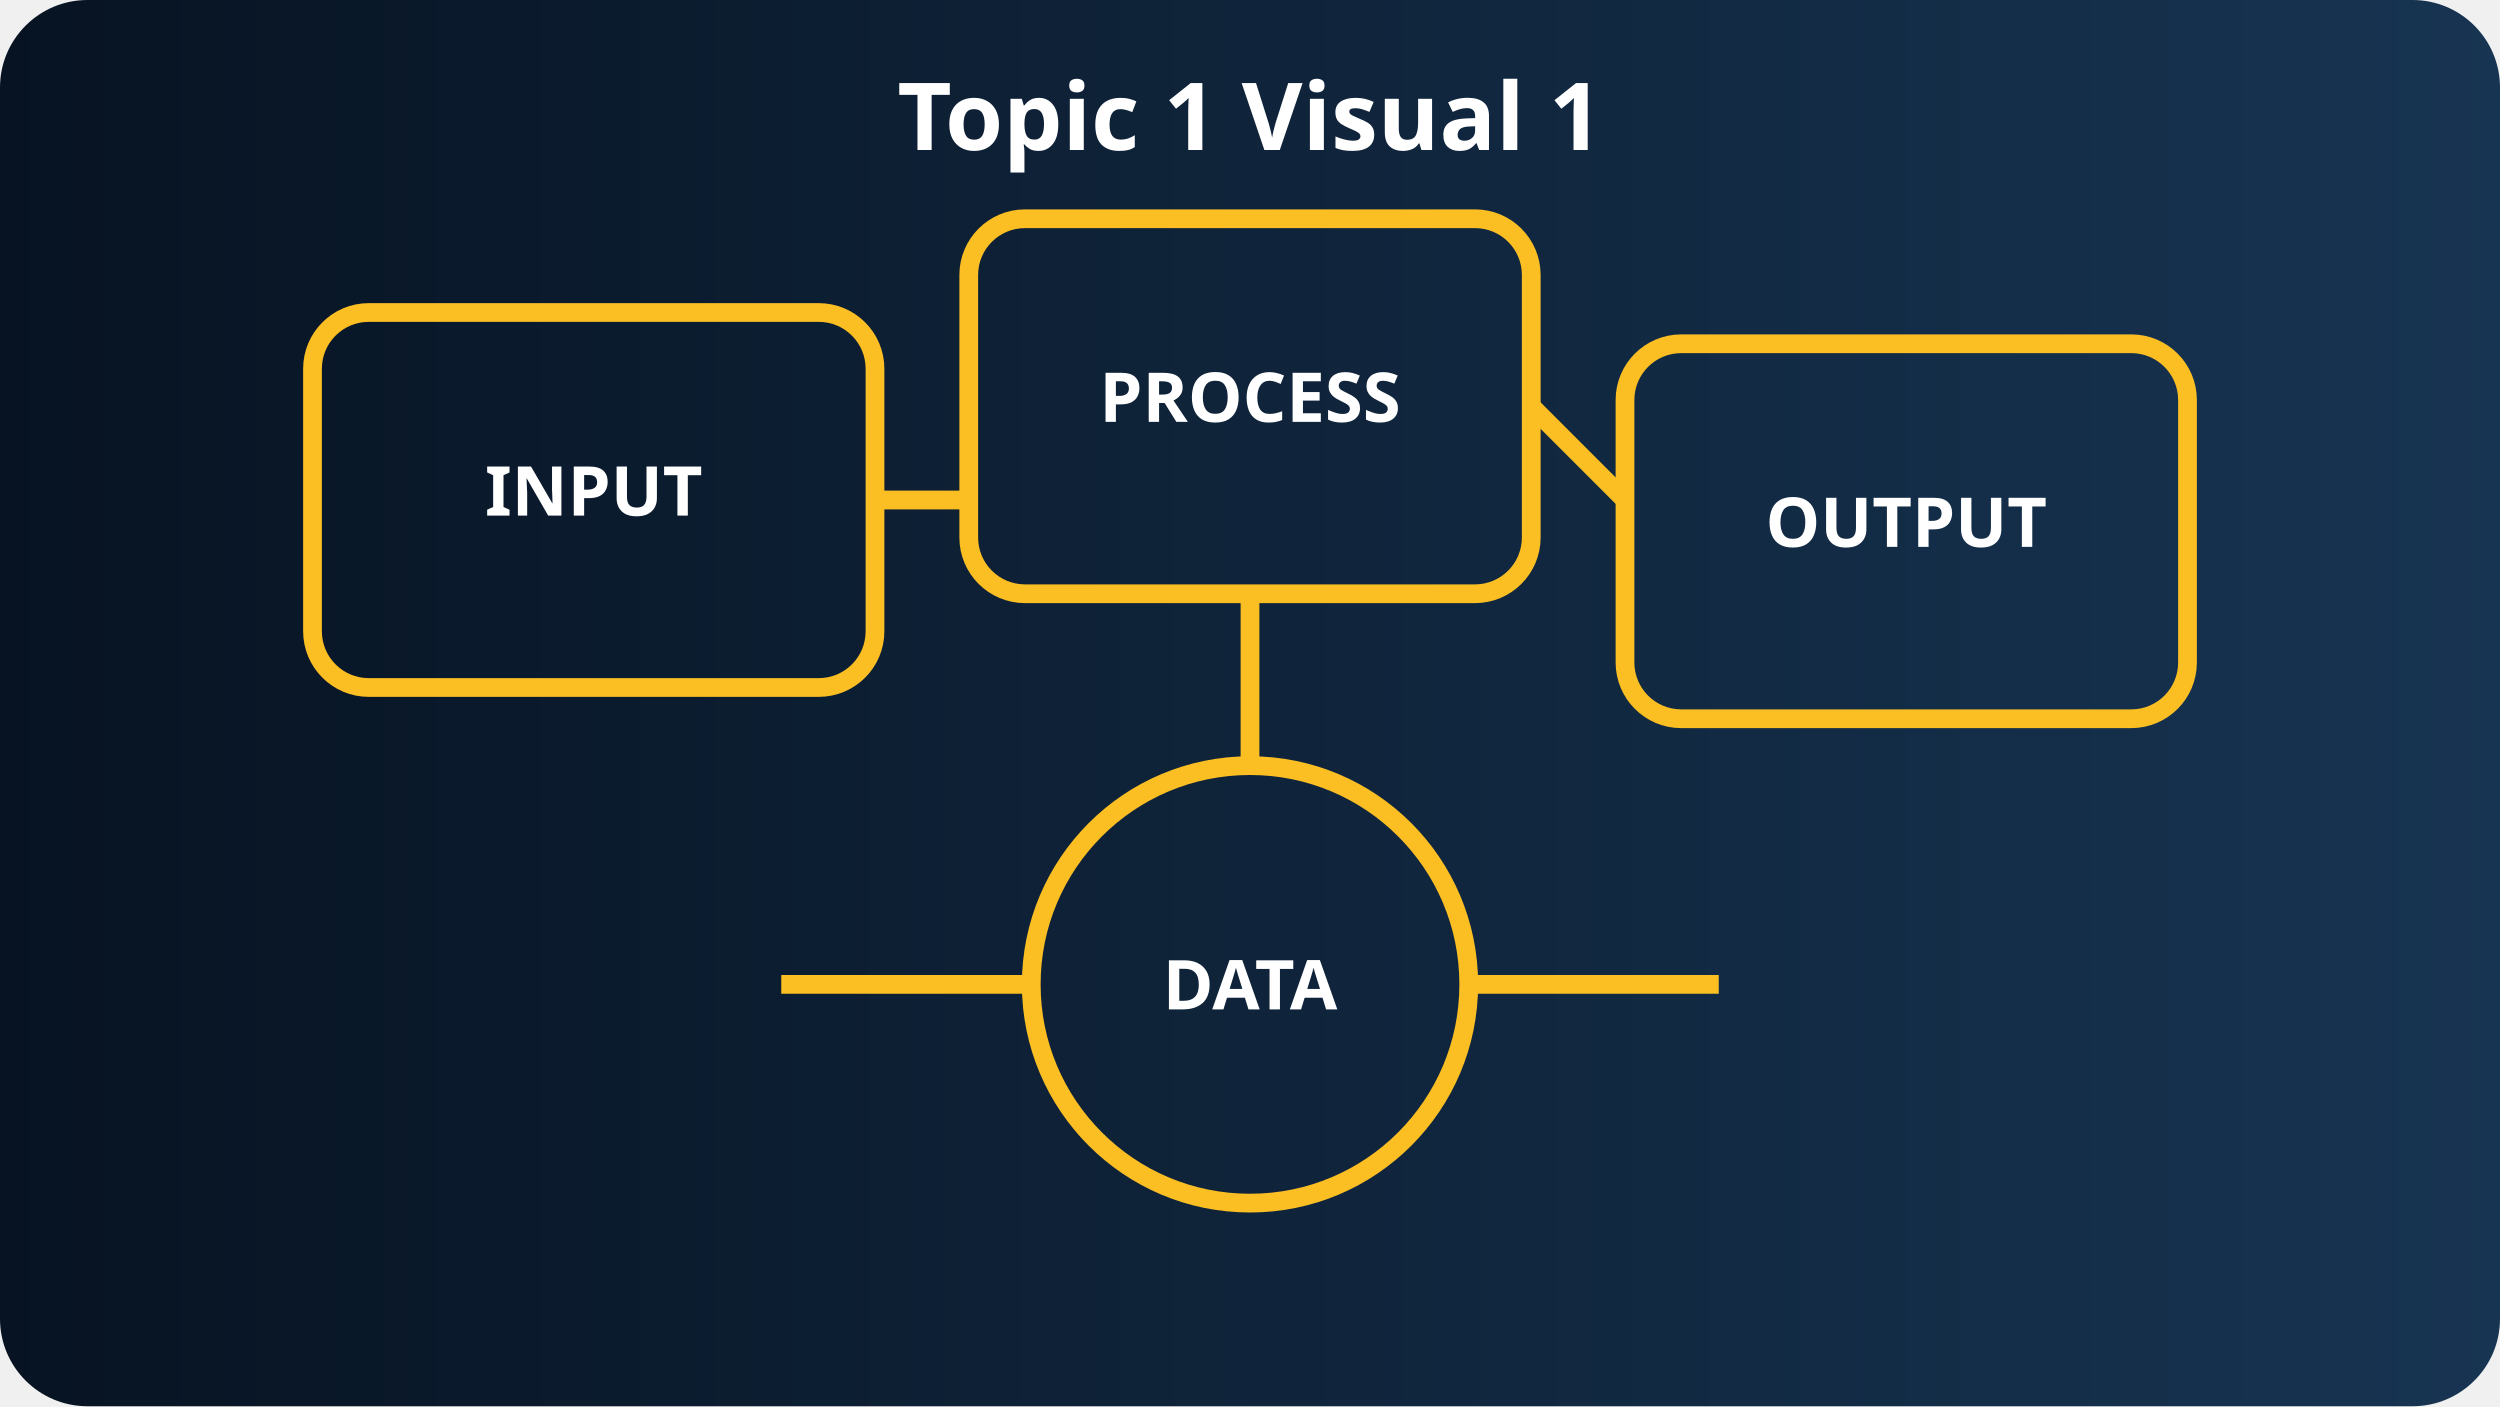
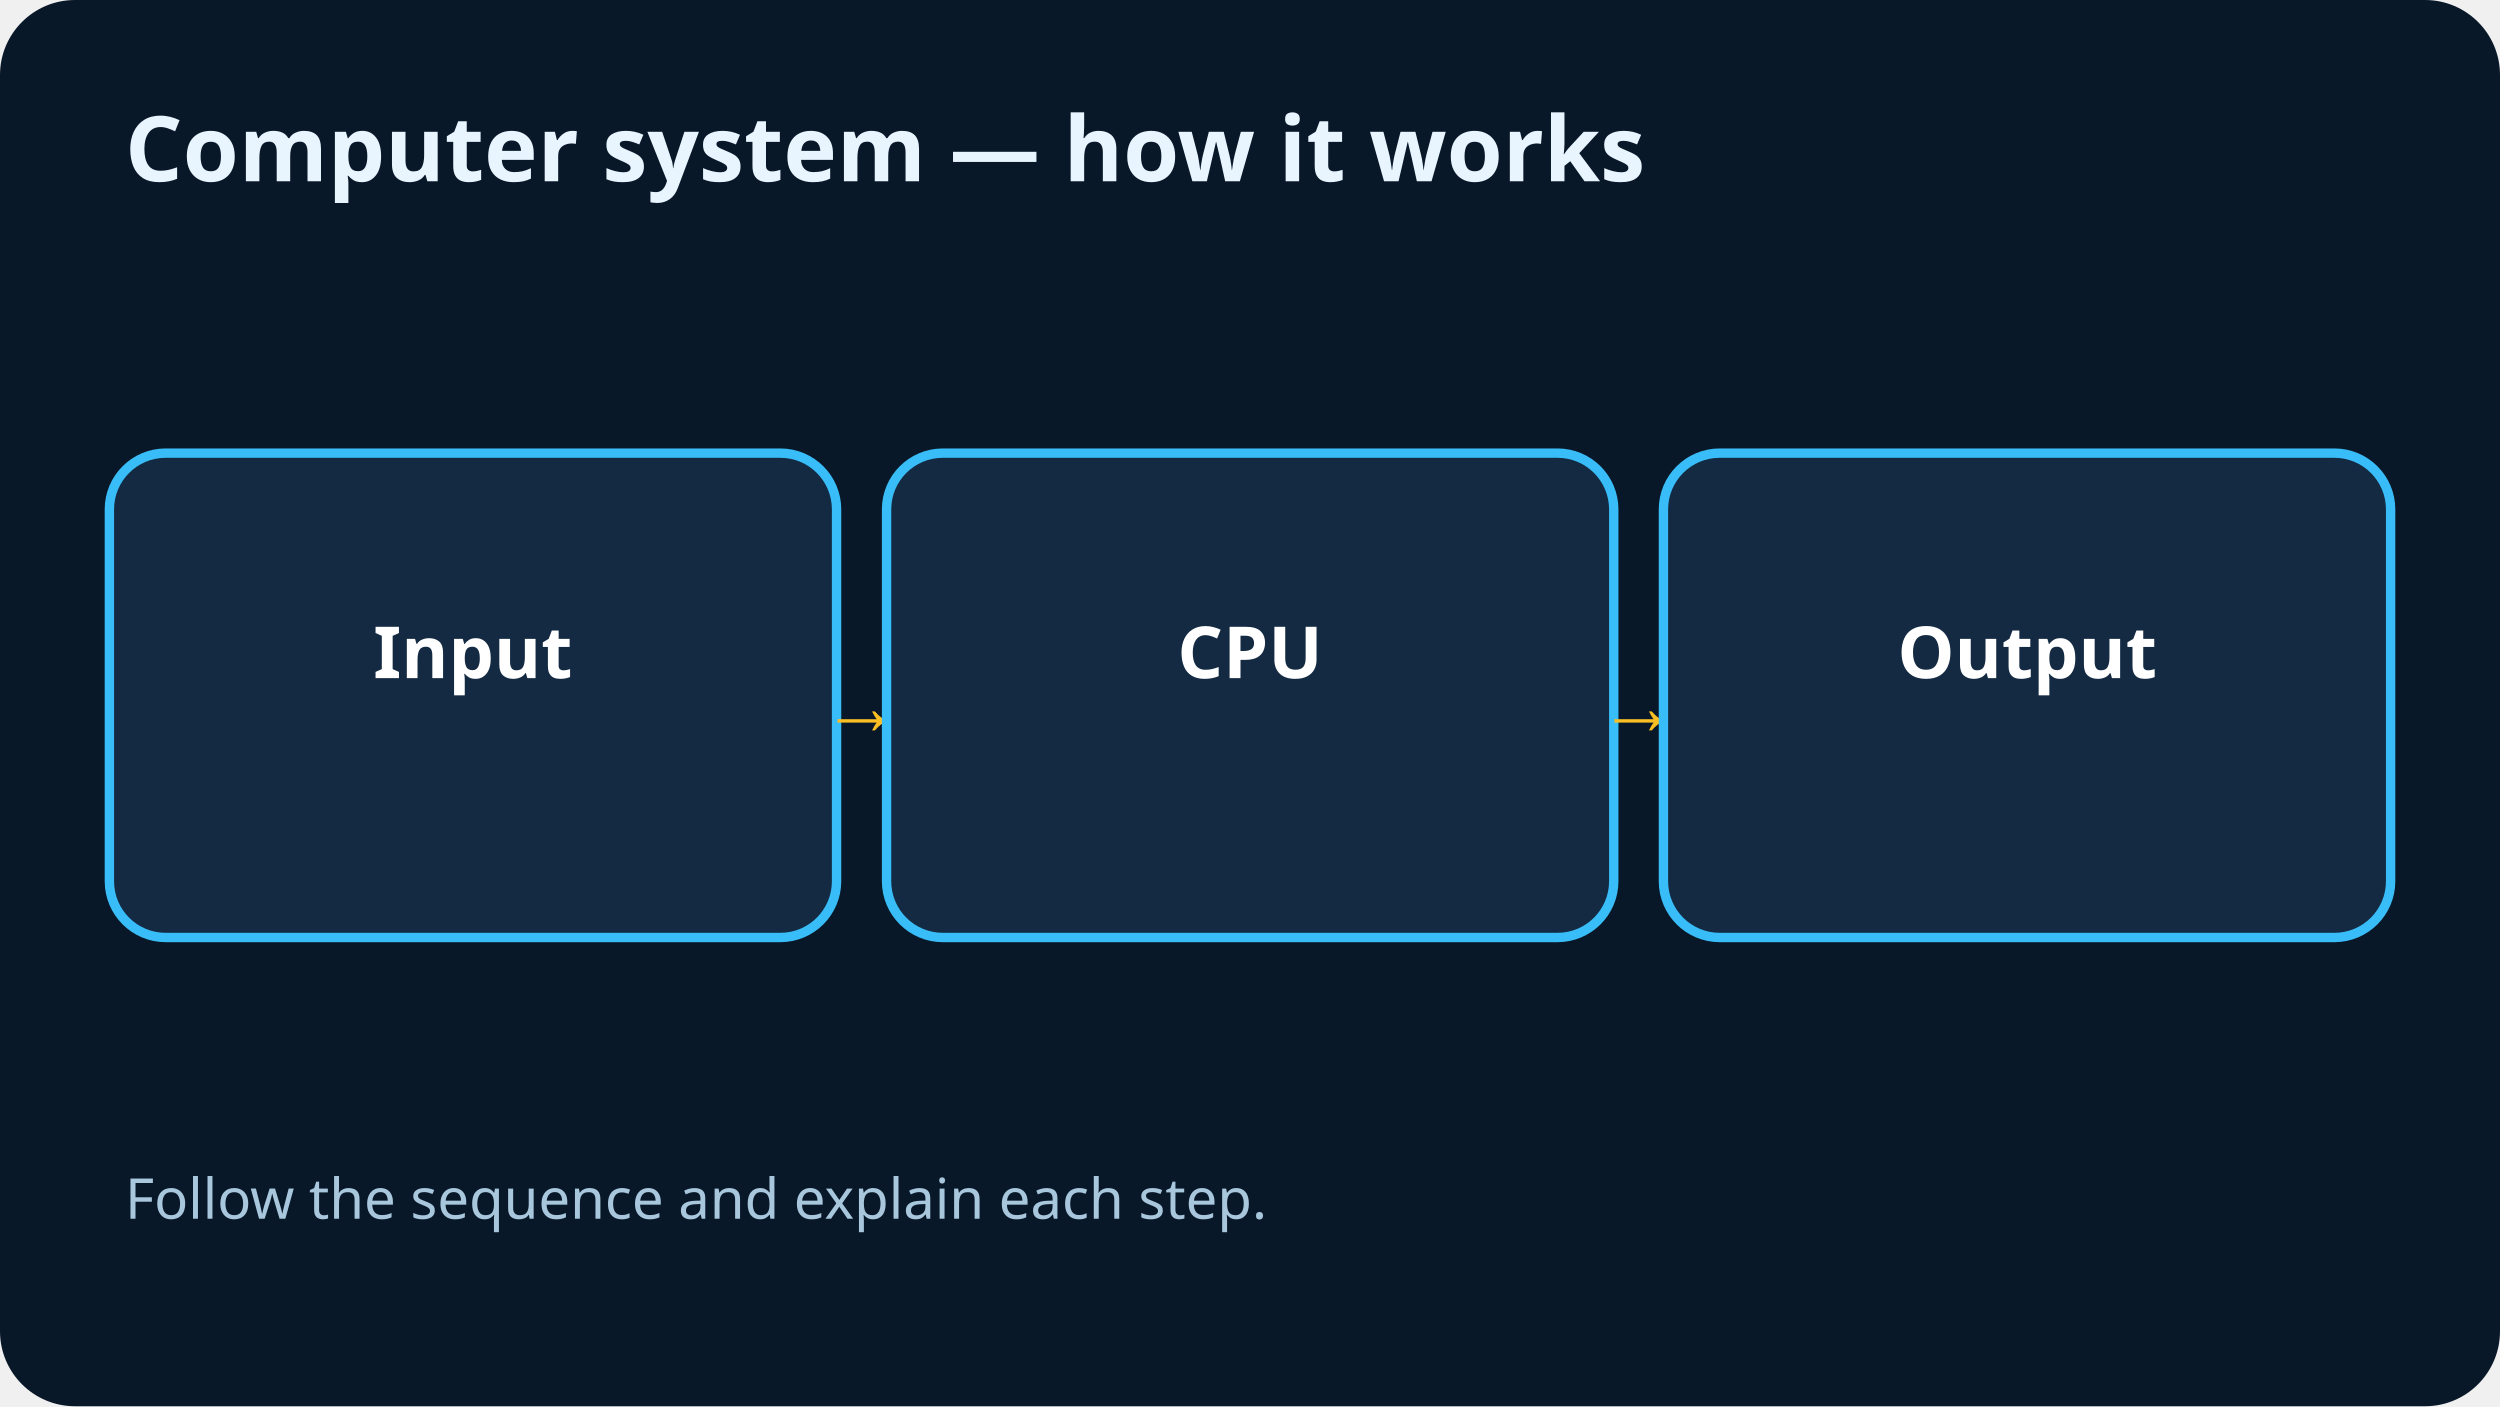
- <svg xmlns="http://www.w3.org/2000/svg" viewBox="0 0 800 450">
-   <defs>
-     <linearGradient id="g" x1="0" x2="1">
-       <stop stop-color="#071322" />
-       <stop offset="1" stop-color="#173452" />
-     </linearGradient>
-   </defs>
-   <rect width="800" height="450" rx="28" fill="url(#g)" />
-   <g fill="none" stroke="#fbbf24" stroke-width="6">
-     <rect x="100" y="100" width="180" height="120" rx="18" />
-     <rect x="310" y="70" width="180" height="120" rx="18" />
-     <rect x="520" y="110" width="180" height="120" rx="18" />
-     <path d="M280 160h30M490 130l30 30" />
-     <circle cx="400" cy="315" r="70" />
-     <path d="M400 245v-55M330 315h-80M470 315h80" />
-   </g>
-   <g fill="white" font-family="system-ui" font-weight="800" text-anchor="middle">
-     <text x="400" y="48" font-size="30">Topic 1 Visual 1</text>
-     <text x="190" y="165" font-size="22">INPUT</text>
-     <text x="400" y="135" font-size="22">PROCESS</text>
-     <text x="610" y="175" font-size="22">OUTPUT</text>
-     <text x="400" y="323" font-size="22">DATA</text>
-   </g>
+ <svg xmlns="http://www.w3.org/2000/svg" viewBox="0 0 800 450" role="img" aria-label="Computer system diagram">
+   <rect width="800" height="450" rx="24" fill="#091829" />
+   <text x="40" y="58" fill="#e8f5ff" font-size="29" font-family="system-ui" font-weight="bold">Computer system — how it works</text>
+   <rect x="35.0" y="145" width="232.7" height="155" rx="18" fill="#132a42" stroke="#39bdf8" stroke-width="3" />
+   <text x="151.3" y="217" text-anchor="middle" fill="white" font-family="system-ui" font-weight="bold" font-size="23">Input</text>
+   <text x="275.7" y="235" text-anchor="middle" fill="#fbbf24" font-size="26">→</text>
+   <rect x="283.7" y="145" width="232.7" height="155" rx="18" fill="#132a42" stroke="#39bdf8" stroke-width="3" />
+   <text x="400.0" y="217" text-anchor="middle" fill="white" font-family="system-ui" font-weight="bold" font-size="23">CPU</text>
+   <text x="524.3" y="235" text-anchor="middle" fill="#fbbf24" font-size="26">→</text>
+   <rect x="532.3" y="145" width="232.7" height="155" rx="18" fill="#132a42" stroke="#39bdf8" stroke-width="3" />
+   <text x="648.7" y="217" text-anchor="middle" fill="white" font-family="system-ui" font-weight="bold" font-size="23">Output</text>
+   <text x="40" y="390" fill="#a8c7dd" font-family="system-ui" font-size="18">Follow the sequence and explain each step.</text>
</svg>
